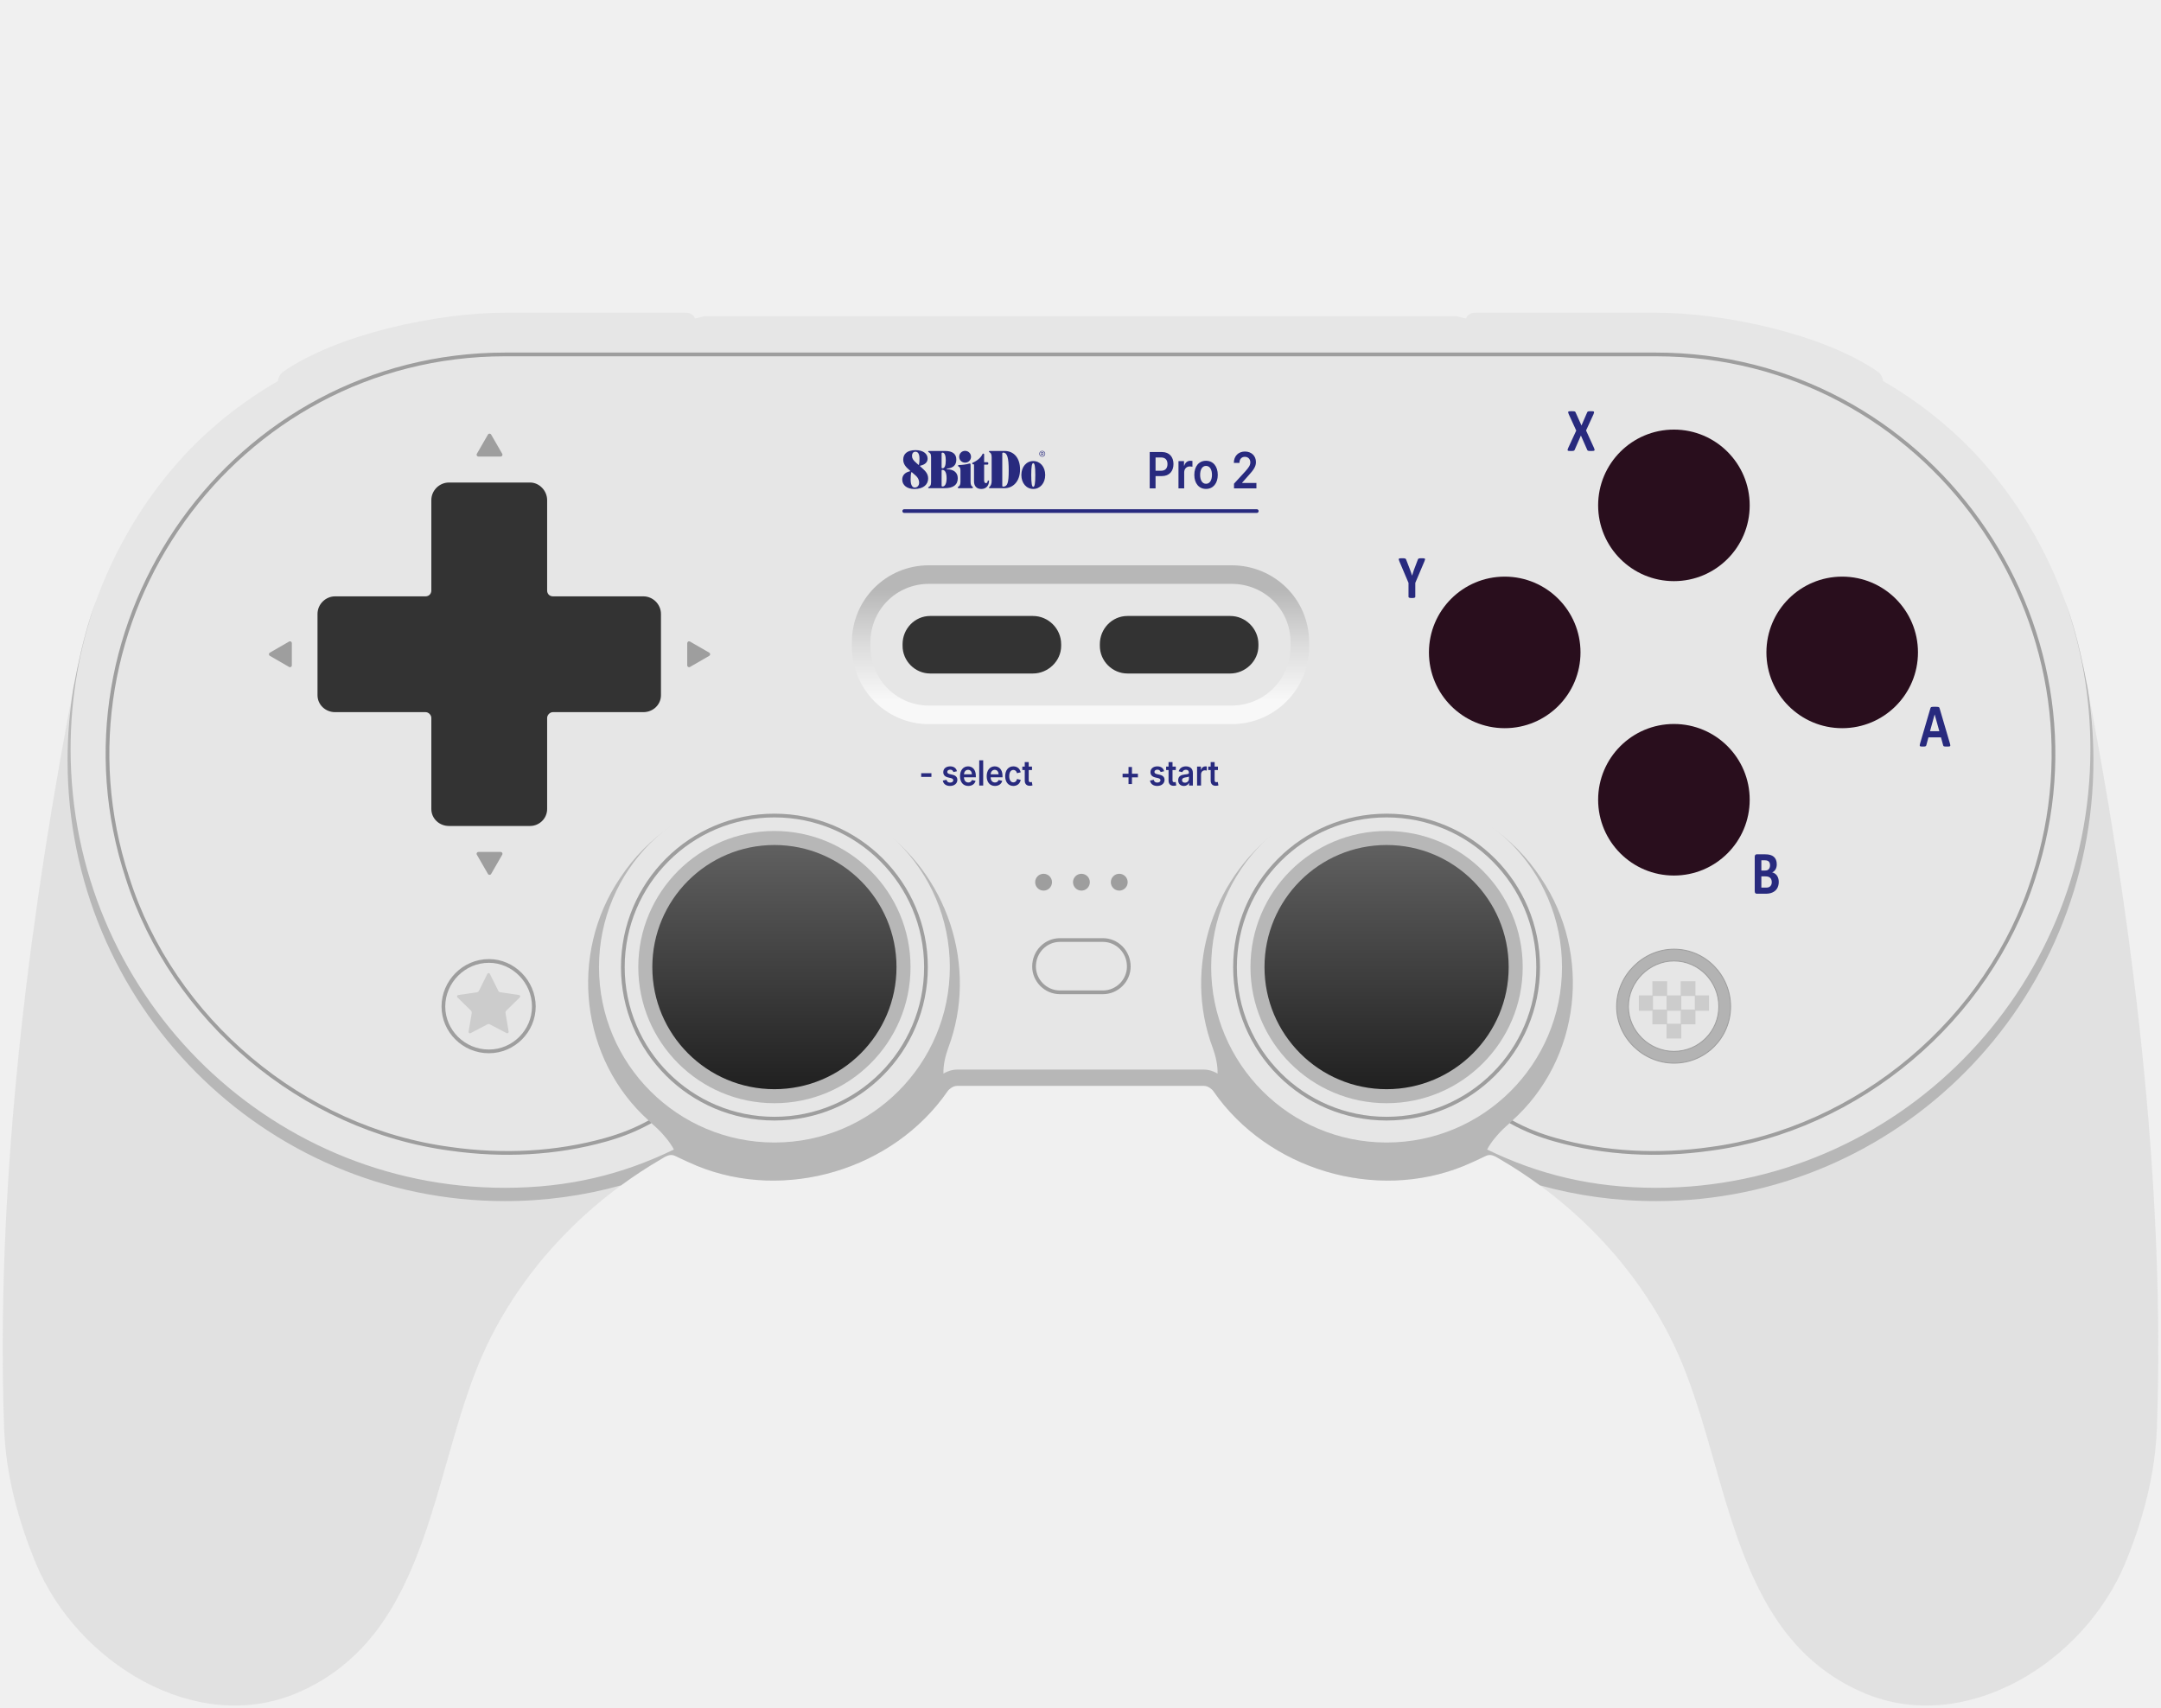
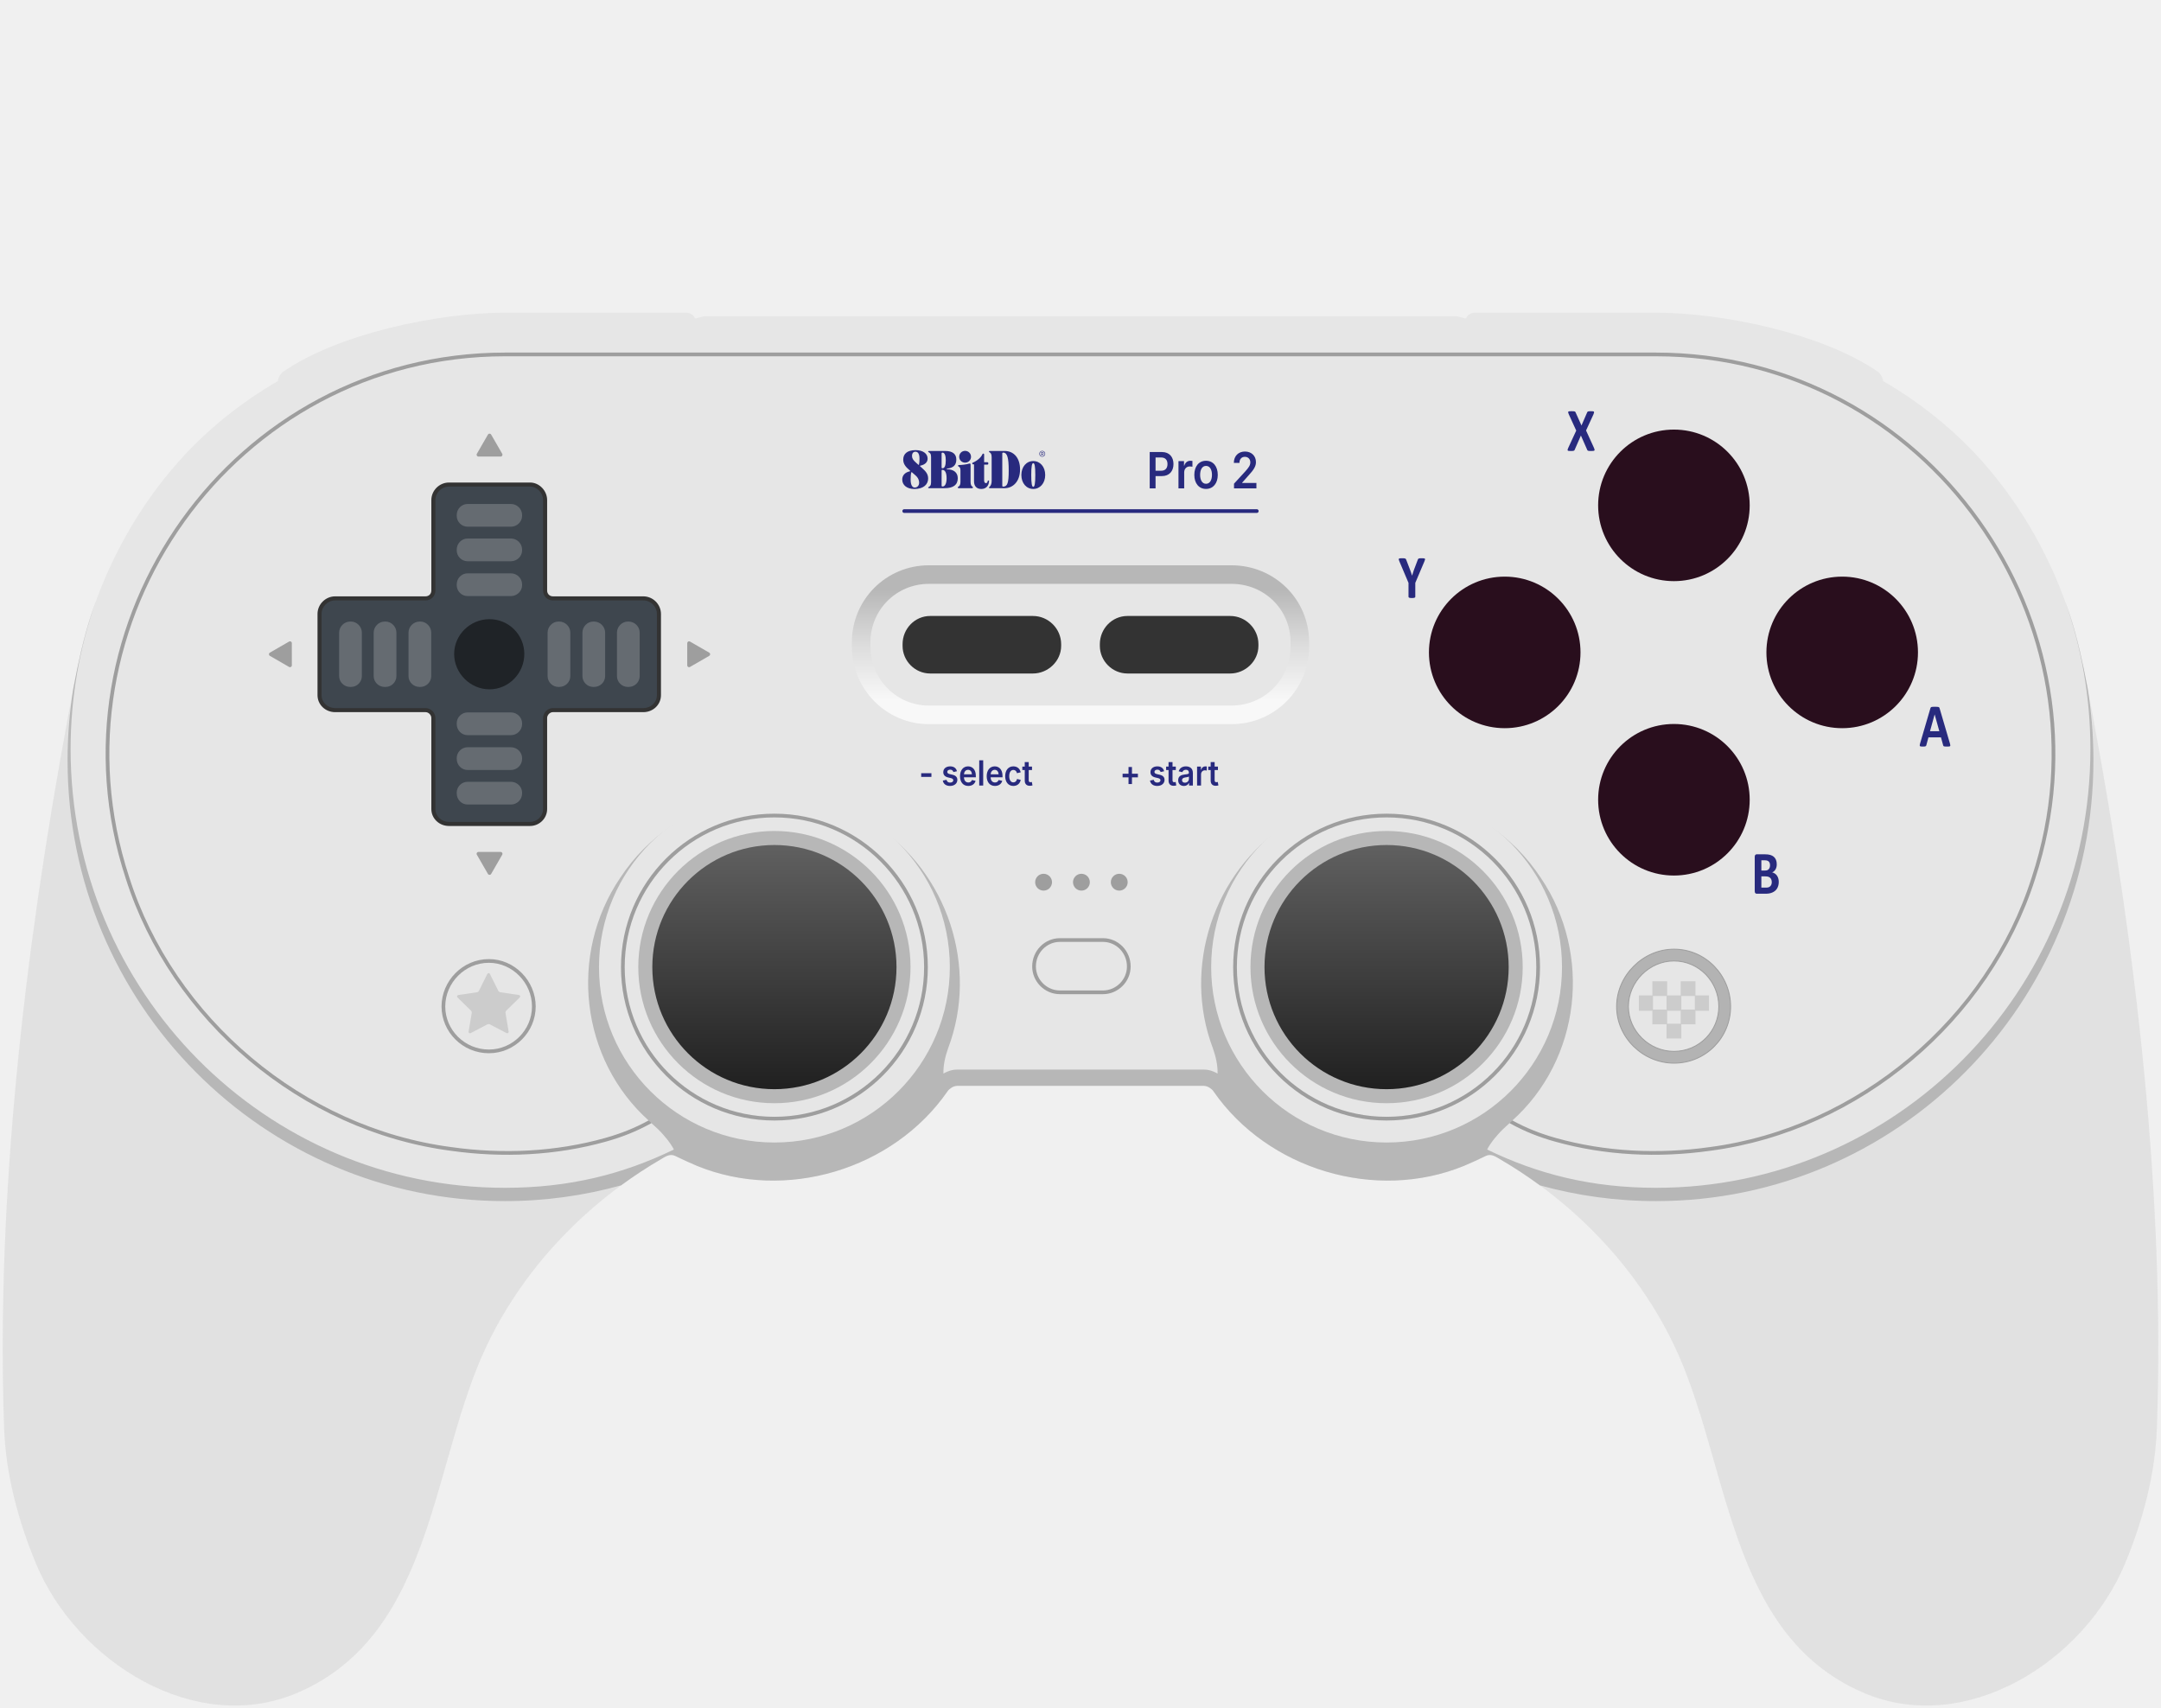
<svg xmlns="http://www.w3.org/2000/svg" xmlns:xlink="http://www.w3.org/1999/xlink" xml:space="preserve" viewBox="0 0 582 460" width="582px" height="460px" version="1.1" style="shape-rendering:geometricPrecision; fill-rule:evenodd; clip-rule:evenodd">
  <defs>
    <style type="text/css">
    .str1 {stroke:#9E9E9E}
    .str2 {stroke:#9E9E9E;stroke-linejoin:round}
    .str3 {stroke:#9E9E9E;stroke-width:0.25;stroke-linejoin:round}
    .str4 {stroke:#282A7E;stroke-linecap:round}
    .str0 {stroke:#9E9E9E;stroke-linecap:round;stroke-linejoin:round}
    .fil2 {fill:none}
    .fil10 {fill:#282A7E}
    .fil6 {fill:#290E1D}
    .fil5 {fill:#333333}
+     .fil13 {fill:#3E464E}
    .fil8 {fill:#9E9E9E}
    .fil9 {fill:#B3B3B3}
    .fil3 {fill:#B7B7B7}
    .fil7 {fill:#CCCCCC}
    .fil0 {fill:#E6E6E6}
    .fil1 {fill:#B7B7B7;fill-opacity:0.1}
+     .fil14 {fill:white;fill-opacity:0.2}
+     .fil15 {fill:black;fill-opacity:0.5}
    .fil12 {fill:url(#id0)}
-     .fil11 {fill:url(#id1)}
-     .fil4 {fill:url(#id2)}
+     .fil4 {fill:url(#id1)}
+     .fil11 {fill:url(#id2)}
  </style>
    <linearGradient id="id0" gradientUnits="userSpaceOnUse" x1="373.436" y1="293.349" x2="373.436" y2="227.586">
      <stop offset="0" style="stop-opacity:1; stop-color:#202020" />
      <stop offset="1" style="stop-opacity:1; stop-color:#606060" />
    </linearGradient>
-     <linearGradient id="id1" gradientUnits="userSpaceOnUse" xlink:href="#id0" x1="208.564" y1="293.349" x2="208.564" y2="227.586">
-   </linearGradient>
-     <linearGradient id="id2" gradientUnits="userSpaceOnUse" x1="291" y1="188.613" x2="291" y2="158.667">
+     <linearGradient id="id1" gradientUnits="userSpaceOnUse" x1="291" y1="188.613" x2="291" y2="158.667">
      <stop offset="0" style="stop-opacity:1; stop-color:#F8F8F8" />
      <stop offset="0.5" style="stop-opacity:1; stop-color:gainsboro" />
      <stop offset="1" style="stop-opacity:1; stop-color:#B7B7B7" />
    </linearGradient>
+     <linearGradient id="id2" gradientUnits="userSpaceOnUse" xlink:href="#id0" x1="208.564" y1="293.349" x2="208.564" y2="227.586">
+   </linearGradient>
  </defs>
  <g>
    <path class="fil0" d="M507.135 102.604c10.038,5.845 19.185,13.151 26.866,21.822 10.667,12.038 18.622,26.382 23.53,41.426 2.877,8.815 4.6,18.866 6.297,28.003 11.392,61.285 19.278,128.272 17.067,190.723 -0.441,12.459 -3.763,24.99 -8.616,36.62 -11.058,26.493 -43.031,46.564 -70.589,34.632 -36.746,-15.911 -35.761,-62.402 -51.037,-93.953 -10.072,-20.809 -26.838,-38.121 -46.727,-49.71 -1.154,-0.672 -2.37,-1.553 -3.811,-0.829 -1.811,0.911 -3.848,1.808 -5.8,2.651 -23.861,9.777 -53.025,0.994 -67.606,-20.216 -0.191,-0.286 -1.293,-1.325 -2.486,-1.325l-66.446 0c-1.192,0 -2.295,1.039 -2.486,1.325 -14.581,21.21 -43.745,29.993 -67.606,20.216 -1.952,-0.843 -3.989,-1.74 -5.8,-2.651 -1.441,-0.724 -2.657,0.157 -3.811,0.829 -19.889,11.589 -36.655,28.901 -46.727,49.71 -15.276,31.551 -14.291,78.042 -51.037,93.953 -27.558,11.932 -59.531,-8.139 -70.589,-34.632 -4.853,-11.63 -8.175,-24.161 -8.616,-36.62 -2.211,-62.451 5.675,-129.438 17.067,-190.723 1.697,-9.137 3.42,-19.188 6.297,-28.003 4.908,-15.044 12.863,-29.388 23.53,-41.426 7.681,-8.671 16.828,-15.977 26.866,-21.822 0.023,-0.845 0.497,-1.657 1.16,-2.319 14.897,-10.428 41.966,-16.073 60.15,-16.073 27.738,0 21.302,0 48.484,0 1.228,0 2.103,0.542 2.529,1.57 0.878,-0.175 1.796,-0.43 2.485,-0.627l202.654 0c0.689,0.197 1.607,0.452 2.485,0.627 0.426,-1.028 1.301,-1.571 2.529,-1.571 27.182,0 20.746,0 48.484,0 18.184,0 45.253,5.646 60.15,16.073 0.663,0.663 1.137,1.475 1.16,2.32z" />
    <path class="fil1" d="M178.074 312.167c-19.889,11.589 -36.655,28.901 -46.727,49.71 -15.276,31.551 -14.291,78.042 -51.037,93.953 -27.558,11.932 -59.531,-8.139 -70.589,-34.632 -4.853,-11.63 -8.175,-24.161 -8.616,-36.62 -2.211,-62.451 5.675,-129.438 17.067,-190.723l0.718 -3.884c-0.461,4.262 -0.696,8.592 -0.696,12.978 0,65.585 52.739,118.754 117.792,118.754 10.835,0 21.326,-1.482 31.291,-4.246 3.475,-2.55 7.081,-3.125 10.797,-5.29zm225.852 0c3.716,2.165 7.322,2.74 10.797,5.29 9.965,2.764 20.456,4.246 31.291,4.246 65.053,0 117.792,-53.169 117.792,-118.754 0,-4.386 -0.235,-8.716 -0.696,-12.978l0.718 3.884c11.392,61.285 19.278,128.272 17.067,190.723 -0.441,12.459 -3.763,24.99 -8.616,36.62 -11.058,26.493 -43.031,46.564 -70.589,34.632 -36.746,-15.911 -35.761,-62.402 -51.037,-93.953 -10.072,-20.809 -26.838,-38.121 -46.727,-49.71z" />
    <path class="fil2 str0" d="M175.058 302.133c-3.893,2.159 -7.798,3.677 -11.98,4.847 -13.38,3.748 -27.672,4.431 -41.591,2.461 -40.1,-5.251 -75.063,-34.953 -87.159,-73.023 -22.535,-68.594 28.501,-140.961 101.741,-140.961l309.862 0c73.24,0 124.276,72.367 101.741,140.961 -12.096,38.07 -47.059,67.772 -87.159,73.023 -13.919,1.97 -28.211,1.287 -41.591,-2.461 -4.182,-1.17 -8.087,-2.688 -11.98,-4.847" />
    <path class="fil3" d="M182.159 311.475l-0.274 -0.137c-1.441,-0.724 -2.657,0.157 -3.811,0.829 -3.716,2.165 -7.322,4.53 -10.797,7.08 -9.965,2.764 -20.456,4.245 -31.291,4.245 -65.053,0 -117.792,-53.169 -117.792,-118.753 0,-6.618 0.537,-13.107 1.569,-19.431 1.264,-6.601 2.706,-13.327 4.706,-19.456 0.442,-1.354 0.908,-2.701 1.398,-4.043 -4.437,12.477 -6.853,25.922 -6.853,39.942 0,65.258 52.378,118.16 116.972,118.16 17.238,0 31.704,-3.619 45.5,-10.308 -1.059,-2.096 -2.933,-4.08 -3.526,-4.728 -0.949,-1.033 -2.154,-1.988 -3.148,-2.982 -18.559,-16.57 -21.707,-44.905 -7.789,-65.452 15.08,-22.867 45.734,-29.495 68.601,-14.251 19.553,12.76 28.004,38.277 19.719,60.15 -0.759,2.151 -1.324,4.494 -1.255,6.81l0.345 -0.197c0.954,-0.507 2.094,-0.89 3.344,-0.89l66.446 0c1.25,0 2.39,0.383 3.344,0.89l0.345 0.197c0.069,-2.316 -0.496,-4.659 -1.255,-6.81 -8.285,-21.873 0.166,-47.39 19.719,-60.15 22.867,-15.244 53.521,-8.616 68.601,14.251 13.918,20.547 10.77,48.882 -7.789,65.452 -0.994,0.994 -2.199,1.949 -3.148,2.982 -0.593,0.648 -2.467,2.632 -3.526,4.728 13.796,6.689 28.262,10.308 45.5,10.308 64.594,0 116.972,-52.902 116.972,-118.16 0,-14.02 -2.416,-27.465 -6.853,-39.942 0.49,1.342 0.956,2.689 1.398,4.043 2,6.129 3.442,12.855 4.706,19.456 1.032,6.324 1.569,12.813 1.569,19.431 0,65.584 -52.739,118.753 -117.792,118.753 -10.835,0 -21.326,-1.481 -31.291,-4.245 -3.475,-2.55 -7.081,-4.915 -10.797,-7.08 -1.154,-0.672 -2.37,-1.553 -3.811,-0.829l-0.274 0.137c-1.74,0.865 -3.673,1.714 -5.526,2.514 -23.8,9.752 -52.872,1.037 -67.492,-20.053l-0.002 0 -0.112 -0.163c-0.191,-0.286 -1.294,-1.325 -2.486,-1.325l-66.446 0c-1.192,0 -2.295,1.039 -2.486,1.325l-0.112 0.163 -0.002 0c-14.62,21.09 -43.692,29.805 -67.492,20.053 -1.853,-0.8 -3.786,-1.649 -5.526,-2.514z" />
    <circle class="fil0" cx="208.564" cy="260.467" r="47.244" />
    <circle class="fil0" cx="373.436" cy="260.467" r="47.244" />
    <circle class="fil2 str1" cx="208.563" cy="260.467" r="40.819" />
    <circle class="fil2 str1" cx="373.436" cy="260.467" r="40.819" />
    <circle class="fil3" cx="208.564" cy="260.467" r="36.66" />
    <circle class="fil3" cx="373.436" cy="260.467" r="36.66" />
    <path class="fil4" d="M331.68 195.03l-81.525 0c-11.5,0 -20.728,-9.441 -20.728,-20.893l0 -1.16c0,-11.489 9.239,-20.727 20.728,-20.727l81.525 0c11.535,0 20.893,9.146 20.893,20.727l0 1.16c0,11.57 -9.321,20.893 -20.893,20.893zm-81.525 -5.001l81.525 0c8.81,0 15.892,-7.082 15.892,-15.892l0 -1.16c0,-8.846 -7.095,-15.727 -15.892,-15.727l-81.525 0c-8.728,0 -15.727,6.999 -15.727,15.727l0 1.16c0,8.716 6.963,15.892 15.727,15.892z" />
    <path class="fil5" d="M148.911 160.614l24.358 0c1.294,0 2.482,0.538 3.342,1.399 0.86,0.859 1.399,2.048 1.399,3.342l0 21.872c0,1.294 -0.537,2.436 -1.397,3.256 -0.862,0.824 -2.053,1.319 -3.344,1.319l-24.358 0c-0.414,0 -0.79,0.186 -1.069,0.464 -0.302,0.302 -0.487,0.703 -0.487,1.092l0 24.524c0,1.279 -0.524,2.406 -1.336,3.218 -0.845,0.845 -2.015,1.357 -3.239,1.357l-21.873 0c-1.291,0 -2.482,-0.495 -3.344,-1.319 -0.86,-0.82 -1.396,-1.962 -1.396,-3.256l0 -24.524c0,-0.389 -0.186,-0.79 -0.488,-1.092 -0.278,-0.278 -0.654,-0.464 -1.069,-0.464l-24.357 0c-1.292,0 -2.483,-0.495 -3.345,-1.319 -0.859,-0.82 -1.396,-1.962 -1.396,-3.256l0 -21.872c0,-1.294 0.538,-2.483 1.398,-3.342 0.86,-0.861 2.048,-1.399 3.343,-1.399l24.357 0c0.445,0 0.837,-0.169 1.111,-0.442 0.277,-0.277 0.446,-0.67 0.446,-1.114l0 -24.358c0,-1.294 0.538,-2.482 1.398,-3.342 0.86,-0.86 2.048,-1.399 3.342,-1.399l21.873 0c1.228,0 2.391,0.555 3.234,1.44 0.815,0.854 1.341,2.025 1.341,3.301l0 24.358c0,0.444 0.169,0.835 0.444,1.11 0.275,0.275 0.668,0.446 1.112,0.446z" />
    <path class="fil5" d="M250.52 181.392c-4.073,0.004 -7.439,-3.366 -7.439,-7.438l0 -0.463c0,-4.128 3.269,-7.593 7.439,-7.593l27.676 0.003c4.155,-0.008 7.594,3.435 7.594,7.589l0 0.464c0,4.094 -3.543,7.439 -7.594,7.439l-27.676 -0.001z" />
    <path class="fil5" d="M303.649 181.392c-4.073,0.004 -7.439,-3.366 -7.439,-7.437l0 -0.464c0,-4.128 3.269,-7.593 7.439,-7.593l27.676 0.003c4.155,-0.008 7.594,3.435 7.594,7.59l0 0.463c0,4.094 -3.544,7.439 -7.594,7.439l-27.676 -0.001z" />
    <circle class="fil6" cx="405.251" cy="175.711" r="20.409" />
    <circle class="fil6" cx="450.819" cy="136.108" r="20.409" />
    <circle class="fil6" cx="450.819" cy="215.397" r="20.409" />
    <circle class="fil6" cx="496.139" cy="175.711" r="20.409" />
    <path class="fil2 str2" d="M143.774 271.072c0,-6.628 -5.468,-12.262 -12.096,-12.262 -6.794,0 -12.262,5.634 -12.262,12.262 0,6.629 5.468,12.096 12.262,12.096 6.628,0 12.096,-5.467 12.096,-12.096z" />
    <path class="fil7" d="M131.935 262.293l2.254 4.539c0.114,0.23 0.317,0.377 0.571,0.414l5.013 0.741c0.146,0.021 0.26,0.118 0.306,0.258 0.046,0.141 0.01,0.286 -0.095,0.389l-3.621 3.547c-0.184,0.18 -0.261,0.417 -0.218,0.67l0.845 4.997c0.025,0.147 -0.032,0.285 -0.151,0.372 -0.12,0.087 -0.269,0.097 -0.4,0.029l-4.491 -2.348c-0.228,-0.119 -0.478,-0.119 -0.706,0l-4.491 2.348c-0.131,0.068 -0.28,0.058 -0.4,-0.029 -0.12,-0.087 -0.176,-0.225 -0.151,-0.372l0.845 -4.997c0.043,-0.253 -0.034,-0.49 -0.218,-0.67l-3.621 -3.547c-0.106,-0.103 -0.141,-0.248 -0.095,-0.389 0.045,-0.14 0.16,-0.237 0.306,-0.258l5.013 -0.741c0.254,-0.037 0.457,-0.184 0.571,-0.414l2.253 -4.539c0.066,-0.133 0.193,-0.212 0.341,-0.212 0.148,0 0.275,0.079 0.34,0.212z" />
    <path class="fil8" d="M281.058 235.333c1.252,0 2.268,1.015 2.268,2.268 0,1.252 -1.016,2.267 -2.268,2.267 -1.253,0 -2.268,-1.015 -2.268,-2.267 0,-1.253 1.015,-2.268 2.268,-2.268zm10.19 0c1.253,0 2.268,1.015 2.268,2.268 0,1.252 -1.015,2.267 -2.268,2.267 -1.252,0 -2.267,-1.015 -2.267,-2.267 0,-1.253 1.015,-2.268 2.267,-2.268zm10.191 0c1.252,0 2.267,1.015 2.267,2.268 0,1.252 -1.015,2.267 -2.267,2.267 -1.253,0 -2.268,-1.015 -2.268,-2.267 0,-1.253 1.015,-2.268 2.268,-2.268z" />
    <path class="fil2 str2" d="M285.449 253.177l11.599 0c3.811,0 6.96,3.148 6.96,7.125 0,3.811 -3.149,6.959 -6.96,6.959l-11.599 0c-3.811,0 -6.96,-3.148 -6.96,-6.959 0,-3.977 3.149,-7.125 6.96,-7.125z" />
    <path class="fil9 str3" d="M466.082 271.094c0,-8.351 -6.681,-15.45 -15.241,-15.45 -8.351,0 -15.449,7.099 -15.449,15.45 0,8.351 7.098,15.239 15.449,15.239 8.56,0 15.241,-6.888 15.241,-15.239zm-3.167 -0.022c0,-6.628 -5.302,-12.262 -12.096,-12.262 -6.628,0 -12.262,5.634 -12.262,12.262 0,6.629 5.634,12.096 12.262,12.096 6.794,0 12.096,-5.467 12.096,-12.096z" />
    <path class="fil7" d="M448.996 268.09l3.646 0 0 -3.811 3.977 0 0 3.811 3.645 0 0 4.142 -3.645 0 0 3.646 -3.811 0 0 3.811 -3.977 0 0 -3.811 -3.811 0 0 -3.646 -3.646 0 0 -4.142 3.646 0 0 -3.811 3.976 0 0 3.811zm3.812 0.166l0 3.645 3.645 0 0 -3.645 -3.645 0zm-7.622 0l0 3.645 3.645 0 0 -3.645 -3.645 0zm7.456 3.976l-3.646 0 0 3.48 3.646 0 0 -3.48z" />
    <g>
      <path class="fil10" d="M249.967 128.882c0,1.517 -1.16,2.819 -3.722,2.819 -1.948,0 -3.254,-1.013 -3.254,-2.546 0,-1.055 0.65,-1.916 2.062,-2.221 0.084,-0.026 0.105,-0.121 0.043,-0.173l-0.247 -0.215c-0.798,-0.698 -1.591,-1.496 -1.591,-2.756 0,-1.57 1.092,-2.557 3.339,-2.557 1.947,0 3.228,0.903 3.228,2.294 0,0.961 -0.719,1.643 -1.979,1.89 -0.084,0.026 -0.1,0.11 -0.042,0.168l0.519 0.462c0.987,0.887 1.643,1.601 1.643,2.835l0.001 0zm-2.42 1.134c0,-0.615 -0.226,-1.318 -1.003,-1.995l-0.96 -0.84c-0.042,-0.047 -0.121,-0.036 -0.147,0.042 -0.142,0.509 -0.184,1.129 -0.184,1.948 0,1.328 0.383,2.136 1.097,2.136 0.693,0 1.191,-0.519 1.191,-1.286l0.006 -0.005zm-1.921 -7.218c0,0.666 0.288,1.118 1.133,1.863l0.588 0.52c0.058,0.058 0.111,0.026 0.142,-0.042 0.121,-0.457 0.147,-0.929 0.147,-1.591 0,-1.202 -0.341,-1.89 -1.092,-1.89 -0.562,0 -0.918,0.415 -0.918,1.139l0 0.001zm12.319 6.005c0,1.779 -1.191,2.682 -3.569,2.682l-4.194 0c-0.121,0 -0.215,-0.063 -0.215,-0.131 0,-0.068 0.042,-0.141 0.121,-0.184 0.341,-0.173 0.671,-0.377 0.671,-1.306l0 -6.788c0,-0.929 -0.33,-1.129 -0.672,-1.302 -0.072,-0.025 -0.12,-0.092 -0.121,-0.168 0,-0.079 0.1,-0.147 0.216,-0.147l4.367 0c1.99,0 3.008,0.793 3.008,2.336 0,1.486 -0.877,2.263 -2.504,2.415 -0.063,0 -0.089,0.047 -0.089,0.089 0,0.042 0.026,0.084 0.089,0.084 1.727,0.016 2.892,0.835 2.892,2.42l0 0zm-4.351 -6.677l0 3.8c0,0.126 0.058,0.195 0.205,0.195 0.63,0 0.918,-0.741 0.918,-2.137 0,-1.218 -0.273,-2.079 -0.877,-2.079 -0.162,0 -0.246,0.09 -0.246,0.215l0 0.006zm1.344 6.688c0,-1.518 -0.426,-2.268 -1.16,-2.268 -0.126,0 -0.184,0.063 -0.184,0.189l0 4.068c0,0.131 0.068,0.231 0.247,0.231 0.756,0 1.097,-0.987 1.097,-2.22l0 0zm7.102 2.462c0,0.11 -0.1,0.204 -0.21,0.204l-3.669 0c-0.111,0 -0.216,-0.079 -0.216,-0.162l0 -0.027c0,-0.068 0.043,-0.141 0.111,-0.173 0.404,-0.194 0.614,-0.582 0.614,-1.317l0 -3.092c0,-0.614 -0.184,-0.945 -0.509,-1.071 -0.084,-0.037 -0.147,-0.105 -0.147,-0.189l0 -0.026c0,-0.106 0.089,-0.174 0.215,-0.174 0.877,-0.015 1.932,-0.141 2.851,-0.399 0.173,-0.057 0.315,0.058 0.315,0.231l0 4.725c0,0.792 0.23,1.134 0.546,1.302 0.057,0.047 0.099,0.105 0.099,0.173l0 -0.005zm-3.711 -8.247c0,-0.887 0.687,-1.601 1.59,-1.601 0.903,0 1.596,0.714 1.596,1.601 0,0.876 -0.693,1.575 -1.596,1.575 -0.903,0 -1.59,-0.699 -1.59,-1.575l0 0zm8.036 6.588c-0.068,1.281 -0.866,2.078 -2.073,2.078 -1.365,0 -1.969,-0.876 -1.969,-2.057l0 -4.583 -0.273 0c-0.11,0 -0.209,-0.105 -0.209,-0.205l0 -0.057c0,-0.069 0.042,-0.148 0.125,-0.174 1.118,-0.467 2.221,-1.344 2.641,-2.315 0.026,-0.089 0.1,-0.131 0.168,-0.131l0.068 0c0.121,0 0.204,0.105 0.204,0.215l0 2.105 0.903 0c0.121,0 0.216,0.1 0.216,0.215l0 0.21c0,0.121 -0.1,0.215 -0.216,0.215l-0.903 0 0 4.258c0,0.441 0.174,0.73 0.478,0.73 0.273,0 0.415,-0.184 0.468,-0.525 0.015,-0.121 0.104,-0.205 0.204,-0.205 0.1,0 0.19,0.1 0.168,0.226l0 0zm8.357 -3.192c0,3.407 -2.063,5.06 -4.142,5.06l-4.026 0c-0.11,0 -0.215,-0.078 -0.215,-0.147l0 -0.015c0,-0.069 0.047,-0.126 0.105,-0.168 0.383,-0.247 0.63,-0.861 0.63,-1.58l0 -6.42c0,-0.898 -0.247,-1.181 -0.63,-1.386 -0.058,-0.042 -0.105,-0.1 -0.105,-0.168 0,-0.079 0.105,-0.147 0.215,-0.147l3.984 0c2.562,0 4.184,1.947 4.184,4.971l0 0zm-4.556 -4.53c-0.131,0 -0.231,0.089 -0.231,0.215l0 8.709c0,0.131 0.042,0.247 0.215,0.247 1.176,0 1.517,-0.972 1.517,-4.368 0,-3.407 -0.383,-4.803 -1.507,-4.803l0.006 0zm4.907 6.031c0,-2.231 1.386,-3.753 3.208,-3.753 1.821,0 3.212,1.517 3.212,3.753 0,2.231 -1.391,3.764 -3.212,3.764 -1.822,0 -3.208,-1.533 -3.208,-3.764l0 0zm3.754 0c0,-2.378 -0.189,-3.191 -0.546,-3.191 -0.357,0 -0.546,0.813 -0.546,3.191 0,2.378 0.189,3.192 0.546,3.192 0.357,0 0.546,-0.814 0.546,-3.192l0 0zm1.868 -6.504c0.442,0 0.798,0.357 0.798,0.793 0,0.441 -0.356,0.798 -0.798,0.798 -0.439,0 -0.795,-0.357 -0.795,-0.795 0,-0.44 0.356,-0.796 0.795,-0.796l0 0zm-0.666 0.793c0,0.373 0.299,0.677 0.666,0.677 0.363,0 0.667,-0.309 0.667,-0.677 0,-0.362 -0.299,-0.672 -0.667,-0.672 -0.362,0 -0.666,0.31 -0.666,0.672l0 0zm0.84 0.131c0,0.005 0.005,0.016 0.015,0.037l0.142 0.247c0.016,0.026 0,0.057 -0.037,0.057l-0.047 0c-0.021,0 -0.036,-0.005 -0.047,-0.042l-0.152 -0.267c-0.006,-0.016 -0.021,-0.021 -0.037,-0.021l-0.147 0c-0.005,0 -0.021,0.005 -0.021,0.021l0 0.267c0,0.022 -0.016,0.042 -0.037,0.042l-0.047 0c-0.021,0 -0.037,-0.02 -0.037,-0.042l0 -0.855c0,-0.021 0.016,-0.037 0.037,-0.037l0.299 0c0.168,0 0.299,0.131 0.299,0.299 0,0.105 -0.058,0.194 -0.147,0.252 -0.021,0.021 -0.036,0.026 -0.036,0.042l0 0zm0.063 -0.294c0,-0.105 -0.079,-0.173 -0.184,-0.173l-0.194 0c-0.006,0 -0.021,0.005 -0.021,0.016l0 0.32c0,0.005 0.015,0.015 0.021,0.015l0.194 0.001c0.105,0 0.184,-0.069 0.184,-0.173l0 -0.006zm0 0l0 0 0 0z" />
    </g>
    <path class="fil10" d="M309.64 131.532l1.575 0 0 -3.308 1.696 0c2.036,0 3.13,-1.353 3.13,-3.24 0,-1.873 -1.075,-3.24 -3.106,-3.24l-3.295 0 0 9.788zm1.575 -4.746l0 -3.577 1.475 0c1.211,0 1.738,0.726 1.738,1.775 0,1.051 -0.527,1.802 -1.725,1.802l-1.488 0zm6.171 4.746l1.54 0 0 -4.321c0,-0.927 0.633,-1.584 1.492,-1.584 0.272,0 0.598,0.047 0.727,0.085l0 -1.575c-0.15,-0.02 -0.392,-0.038 -0.564,-0.038 -0.758,0 -1.396,0.48 -1.633,1.324l-0.07 0 0 -1.232 -1.492 0 0 7.341zm7.42 0.148c1.926,0 3.165,-1.522 3.165,-3.783 0,-2.285 -1.239,-3.8 -3.165,-3.8 -1.926,0 -3.152,1.515 -3.152,3.8 0,2.261 1.226,3.783 3.152,3.783zm0 -1.385c-1.069,0 -1.588,-1.065 -1.588,-2.404 0,-1.352 0.519,-2.409 1.588,-2.409 1.075,0 1.601,1.057 1.601,2.409 0,1.339 -0.526,2.404 -1.601,2.404zm7.539 1.237l6.033 0 0 -1.466 -3.839 0 0 -0.071 1.538 -1.737c1.717,-1.849 2.172,-2.731 2.172,-3.816 0,-1.636 -1.19,-2.833 -2.962,-2.833 -1.75,0 -2.988,1.204 -2.988,3.057l1.511 0c0,-1.006 0.57,-1.631 1.459,-1.631 0.836,0 1.465,0.571 1.465,1.492 0,0.829 -0.463,1.421 -1.322,2.395l-3.067 3.348 0 1.262z" />
    <line class="fil2 str4" x1="243.526" y1="137.646" x2="338.474" y2="137.646" />
    <path class="fil10" d="M250.85 208.254l-2.754 0 0 0.982 2.754 0 0 -0.982zm5.01 3.423c1.159,0 1.973,-0.666 1.973,-1.634 0,-0.717 -0.415,-1.173 -1.286,-1.379l-0.781 -0.182c-0.469,-0.114 -0.652,-0.301 -0.652,-0.599 0,-0.347 0.343,-0.594 0.795,-0.594 0.493,0 0.757,0.284 0.864,0.639l0.952 -0.209c-0.183,-0.79 -0.788,-1.315 -1.827,-1.315 -1.102,0 -1.854,0.606 -1.854,1.552 0,0.75 0.424,1.221 1.291,1.43l0.785 0.188c0.418,0.1 0.619,0.287 0.619,0.584 0,0.347 -0.333,0.612 -0.858,0.612 -0.522,0 -0.842,-0.242 -0.965,-0.749l-0.998 0.211c0.159,0.926 0.887,1.445 1.942,1.445zm4.92 -0.002c1.023,0 1.74,-0.544 1.962,-1.371l-0.984 -0.225c-0.143,0.435 -0.497,0.664 -0.966,0.664 -0.686,0 -1.15,-0.485 -1.179,-1.395l3.199 0 0 -0.372c0,-1.787 -0.979,-2.572 -2.102,-2.572 -1.314,0 -2.158,1.078 -2.158,2.643 0,1.599 0.844,2.628 2.228,2.628zm-1.167 -3.131c0.05,-0.68 0.444,-1.208 1.1,-1.208 0.638,0 0.996,0.478 1.058,1.208l-2.158 0zm5.182 -3.779l-1.069 0 0 6.809 1.069 0 0 -6.809zm3.169 6.91c1.023,0 1.74,-0.544 1.962,-1.371l-0.984 -0.225c-0.143,0.435 -0.497,0.664 -0.966,0.664 -0.686,0 -1.151,-0.485 -1.179,-1.395l3.199 0 0 -0.372c0,-1.787 -0.98,-2.572 -2.103,-2.572 -1.313,0 -2.157,1.078 -2.157,2.643 0,1.599 0.844,2.628 2.228,2.628zm-1.167 -3.131c0.05,-0.68 0.444,-1.208 1.099,-1.208 0.639,0 0.997,0.478 1.058,1.208l-2.157 0zm6.112 3.133c1.031,0 1.796,-0.62 1.994,-1.638l-0.999 -0.234c-0.111,0.553 -0.461,0.909 -0.987,0.909 -0.745,0 -1.114,-0.727 -1.114,-1.673 0,-0.954 0.369,-1.676 1.114,-1.676 0.518,0 0.859,0.342 0.974,0.873l1 -0.233c-0.199,-0.996 -0.959,-1.603 -1.982,-1.603 -1.341,0 -2.193,1.054 -2.193,2.644 0,1.572 0.852,2.631 2.193,2.631zm5.032 -5.208l-0.888 0 0 -1.214 -1.069 0 0 1.214 -0.653 0 0 0.932 0.653 0 0 2.829c0,0.904 0.489,1.408 1.368,1.408 0.228,0 0.482,-0.031 0.716,-0.109l-0.168 -0.92c-0.103,0.026 -0.292,0.059 -0.39,0.059 -0.326,0 -0.457,-0.168 -0.457,-0.537l0 -2.73 0.888 0 0 -0.932zm25.992 4.701l0.927 0 0 -1.812 1.603 0 0 -0.973 -1.603 0 0 -1.808 -0.927 0 0 1.808 -1.598 0 0 0.973 1.598 0 0 1.812zm7.727 0.507c1.16,0 1.974,-0.666 1.974,-1.634 0,-0.717 -0.416,-1.173 -1.288,-1.379l-0.78 -0.182c-0.469,-0.114 -0.652,-0.301 -0.652,-0.599 0,-0.347 0.343,-0.594 0.795,-0.594 0.493,0 0.757,0.284 0.863,0.639l0.953 -0.209c-0.183,-0.79 -0.788,-1.315 -1.827,-1.315 -1.102,0 -1.854,0.606 -1.854,1.552 0,0.75 0.424,1.221 1.291,1.43l0.785 0.188c0.418,0.1 0.619,0.287 0.619,0.584 0,0.347 -0.333,0.612 -0.858,0.612 -0.522,0 -0.842,-0.242 -0.965,-0.749l-0.999 0.211c0.161,0.926 0.887,1.445 1.943,1.445zm5.011 -5.208l-0.887 0 0 -1.214 -1.069 0 0 1.214 -0.653 0 0 0.932 0.653 0 0 2.829c0,0.904 0.489,1.408 1.368,1.408 0.227,0 0.481,-0.031 0.716,-0.109l-0.168 -0.92c-0.103,0.026 -0.293,0.059 -0.391,0.059 -0.325,0 -0.456,-0.168 -0.456,-0.537l0 -2.73 0.887 0 0 -0.932zm2.174 5.208c0.715,0 1.151,-0.37 1.353,-0.806l0.041 0 0 0.703 1.026 0 0 -3.412c0,-1.361 -1.011,-1.758 -1.877,-1.758 -0.922,0 -1.678,0.433 -1.949,1.334l0.989 0.223c0.113,-0.338 0.43,-0.644 0.965,-0.644 0.523,0 0.802,0.293 0.802,0.79l0 0.024c0,0.351 -0.336,0.365 -1.137,0.461 -0.888,0.105 -1.751,0.397 -1.751,1.548 0,1.004 0.661,1.537 1.538,1.537zm0.275 -0.879c-0.452,0 -0.777,-0.228 -0.777,-0.67 0,-0.467 0.362,-0.663 0.843,-0.736 0.277,-0.042 0.875,-0.123 1.018,-0.253l0 0.603c0,0.568 -0.424,1.056 -1.084,1.056zm3.275 0.776l1.069 0 0 -3.005c0,-0.645 0.439,-1.102 1.036,-1.102 0.19,0 0.416,0.033 0.505,0.059l0 -1.096c-0.103,-0.014 -0.272,-0.026 -0.391,-0.026 -0.526,0 -0.97,0.333 -1.134,0.921l-0.049 0 0 -0.857 -1.036 0 0 5.106zm5.62 -5.105l-0.887 0 0 -1.214 -1.07 0 0 1.214 -0.653 0 0 0.932 0.653 0 0 2.829c0,0.904 0.49,1.408 1.369,1.408 0.227,0 0.481,-0.031 0.716,-0.109l-0.169 -0.92c-0.102,0.026 -0.292,0.059 -0.39,0.059 -0.325,0 -0.456,-0.168 -0.456,-0.537l0 -2.73 0.887 0 0 -0.932z" />
    <circle class="fil11" cx="208.564" cy="260.467" r="32.882" />
    <circle class="fil12" cx="373.436" cy="260.467" r="32.882" />
    <path class="fil8" d="M135.261 230.198l-2.986 5.173c-0.042,0.074 -0.104,0.139 -0.183,0.184 -0.239,0.137 -0.543,0.054 -0.68,-0.184l-2.962 -5.132c-0.058,-0.081 -0.092,-0.181 -0.092,-0.289 0,-0.276 0.224,-0.5 0.5,-0.5l5.971 0c0.085,0.002 0.17,0.023 0.248,0.068 0.238,0.137 0.321,0.442 0.184,0.68zm-62.581 -54.422l5.173 -2.985c0.239,-0.137 0.543,-0.055 0.68,0.183 0.045,0.079 0.066,0.164 0.066,0.248l0.002 5.972c0,0.276 -0.224,0.5 -0.5,0.5 -0.107,0 -0.207,-0.034 -0.289,-0.092l-5.132 -2.962c-0.238,-0.137 -0.32,-0.442 -0.183,-0.68 0.045,-0.079 0.109,-0.141 0.183,-0.184zm59.595 -58.731l2.986 5.173c0.137,0.238 0.054,0.543 -0.184,0.68 -0.078,0.045 -0.163,0.066 -0.248,0.066l-5.971 0.002c-0.276,0 -0.5,-0.224 -0.5,-0.5 0,-0.107 0.034,-0.207 0.092,-0.289l2.962 -5.132c0.137,-0.238 0.441,-0.321 0.68,-0.184 0.079,0.046 0.141,0.11 0.183,0.184zm53.558 55.746l5.174 2.985c0.074,0.043 0.138,0.105 0.184,0.184 0.136,0.238 0.054,0.543 -0.184,0.68l-5.132 2.962c-0.082,0.058 -0.182,0.092 -0.289,0.092 -0.276,0 -0.501,-0.224 -0.501,-0.5l0 -5.972c0.003,-0.084 0.024,-0.169 0.069,-0.248 0.137,-0.238 0.441,-0.32 0.679,-0.183z" />
    <path class="fil10" d="M381.166 156.99l0 3.736c0,0.053 -0.014,0.103 -0.045,0.148 -0.031,0.042 -0.08,0.078 -0.149,0.106 -0.068,0.025 -0.162,0.048 -0.281,0.065 -0.118,0.016 -0.264,0.025 -0.439,0.025 -0.179,0 -0.328,-0.009 -0.444,-0.025 -0.113,-0.017 -0.207,-0.04 -0.278,-0.065 -0.073,-0.028 -0.123,-0.064 -0.149,-0.106 -0.028,-0.045 -0.042,-0.095 -0.042,-0.148l0 -3.736 -2.45 -5.785c-0.088,-0.201 -0.145,-0.361 -0.17,-0.473 -0.027,-0.112 -0.012,-0.196 0.042,-0.255 0.052,-0.055 0.151,-0.092 0.292,-0.106 0.142,-0.014 0.34,-0.019 0.593,-0.019 0.213,0 0.38,0.005 0.508,0.016 0.127,0.011 0.226,0.031 0.299,0.062 0.074,0.03 0.128,0.07 0.163,0.117 0.033,0.051 0.066,0.112 0.099,0.191l1.002 2.61c0.096,0.252 0.193,0.517 0.288,0.794 0.096,0.281 0.19,0.572 0.29,0.88l0.014 0c0.087,-0.297 0.177,-0.582 0.269,-0.863 0.092,-0.28 0.182,-0.543 0.269,-0.795l0.984 -2.593c0.024,-0.089 0.052,-0.159 0.088,-0.21 0.033,-0.053 0.085,-0.095 0.156,-0.128 0.068,-0.031 0.162,-0.054 0.283,-0.065 0.118,-0.011 0.279,-0.016 0.477,-0.016 0.262,0 0.468,0.005 0.611,0.019 0.146,0.014 0.246,0.051 0.298,0.106 0.054,0.059 0.066,0.146 0.038,0.261 -0.026,0.114 -0.083,0.269 -0.166,0.467l-2.45 5.785z" />
    <path class="fil10" d="M429.282 120.605c0.082,0.193 0.136,0.344 0.163,0.459 0.025,0.115 0.009,0.204 -0.046,0.263 -0.056,0.062 -0.155,0.098 -0.3,0.115 -0.146,0.017 -0.346,0.025 -0.604,0.025 -0.215,0 -0.387,-0.005 -0.51,-0.017 -0.125,-0.011 -0.222,-0.028 -0.292,-0.053 -0.071,-0.025 -0.123,-0.059 -0.156,-0.103 -0.033,-0.043 -0.059,-0.098 -0.083,-0.163l-1.685 -3.833 -1.672 3.833c-0.028,0.065 -0.056,0.12 -0.09,0.163 -0.033,0.044 -0.084,0.078 -0.155,0.103 -0.073,0.025 -0.172,0.042 -0.3,0.053 -0.127,0.012 -0.295,0.017 -0.503,0.017 -0.241,0 -0.427,-0.008 -0.559,-0.025 -0.13,-0.017 -0.22,-0.053 -0.267,-0.115 -0.045,-0.059 -0.054,-0.148 -0.026,-0.263 0.026,-0.115 0.085,-0.266 0.172,-0.459l2.142 -4.637 -1.993 -4.357c-0.083,-0.199 -0.139,-0.355 -0.17,-0.473 -0.028,-0.118 -0.019,-0.205 0.036,-0.263 0.051,-0.056 0.15,-0.092 0.292,-0.106 0.144,-0.015 0.348,-0.02 0.609,-0.02 0.217,0 0.39,0.005 0.517,0.017 0.128,0.011 0.227,0.028 0.3,0.053 0.075,0.025 0.128,0.059 0.156,0.103 0.031,0.042 0.059,0.098 0.087,0.163l1.579 3.514 1.523 -3.514c0.028,-0.065 0.057,-0.121 0.088,-0.163 0.028,-0.044 0.078,-0.078 0.143,-0.103 0.067,-0.025 0.159,-0.042 0.277,-0.053 0.118,-0.012 0.28,-0.017 0.488,-0.017 0.229,0 0.412,0.005 0.546,0.02 0.132,0.014 0.224,0.05 0.276,0.111 0.05,0.059 0.064,0.149 0.038,0.264 -0.026,0.114 -0.078,0.268 -0.156,0.467l-1.992 4.332 2.127 4.662z" />
    <path class="fil10" d="M525.149 200.217c0.055,0.196 0.09,0.353 0.104,0.467 0.015,0.115 -0.005,0.202 -0.054,0.261 -0.052,0.056 -0.141,0.092 -0.271,0.106 -0.128,0.014 -0.307,0.02 -0.531,0.02 -0.237,0 -0.421,-0.003 -0.551,-0.011 -0.132,-0.009 -0.231,-0.026 -0.302,-0.051 -0.068,-0.025 -0.115,-0.059 -0.144,-0.103 -0.028,-0.042 -0.052,-0.101 -0.068,-0.171l-0.588 -2.134 -3.376 0 -0.564 2.075c-0.019,0.078 -0.043,0.143 -0.073,0.193 -0.029,0.053 -0.078,0.093 -0.144,0.123 -0.066,0.031 -0.161,0.051 -0.283,0.062 -0.123,0.011 -0.284,0.017 -0.482,0.017 -0.213,0 -0.378,-0.009 -0.498,-0.025 -0.121,-0.017 -0.203,-0.057 -0.248,-0.118 -0.048,-0.064 -0.064,-0.154 -0.05,-0.269 0.014,-0.114 0.05,-0.266 0.104,-0.459l2.758 -9.422c0.025,-0.092 0.059,-0.168 0.096,-0.224 0.036,-0.059 0.094,-0.101 0.175,-0.131 0.082,-0.031 0.193,-0.051 0.337,-0.059 0.142,-0.009 0.331,-0.012 0.567,-0.012 0.272,0 0.489,0.003 0.65,0.012 0.162,0.008 0.287,0.028 0.377,0.059 0.089,0.03 0.153,0.075 0.194,0.134 0.038,0.061 0.073,0.143 0.099,0.246l2.766 9.414zm-4.107 -7.795l-0.007 0 -1.247 4.516 2.512 0 -1.258 -4.516z" />
    <path class="fil10" d="M479.057 237.52c0,0.378 -0.045,0.719 -0.133,1.027 -0.087,0.305 -0.207,0.577 -0.361,0.812 -0.156,0.235 -0.339,0.437 -0.552,0.608 -0.215,0.171 -0.451,0.308 -0.708,0.42 -0.258,0.109 -0.534,0.19 -0.826,0.241 -0.293,0.053 -0.619,0.078 -0.978,0.078l-2.377 0c-0.151,0 -0.279,-0.053 -0.383,-0.16 -0.103,-0.106 -0.155,-0.279 -0.155,-0.521l0 -9.256c0,-0.241 0.052,-0.415 0.155,-0.521 0.104,-0.106 0.232,-0.16 0.383,-0.16l2.243 0c0.547,0 1.01,0.056 1.39,0.166 0.38,0.109 0.699,0.274 0.958,0.495 0.262,0.221 0.461,0.501 0.597,0.84 0.14,0.339 0.208,0.736 0.208,1.196 0,0.257 -0.028,0.498 -0.082,0.725 -0.055,0.227 -0.137,0.434 -0.241,0.619 -0.106,0.187 -0.236,0.35 -0.392,0.493 -0.153,0.142 -0.328,0.257 -0.526,0.344 0.253,0.056 0.488,0.151 0.703,0.288 0.215,0.138 0.401,0.314 0.56,0.529 0.16,0.216 0.286,0.471 0.377,0.759 0.092,0.292 0.14,0.616 0.14,0.978zm-2.352 -4.475c0,-0.213 -0.028,-0.403 -0.082,-0.574 -0.055,-0.168 -0.137,-0.311 -0.248,-0.423 -0.111,-0.112 -0.25,-0.196 -0.418,-0.257 -0.168,-0.059 -0.392,-0.09 -0.672,-0.09l-0.917 0 0 2.755 1.013 0c0.262,0 0.472,-0.036 0.628,-0.112 0.156,-0.072 0.286,-0.173 0.389,-0.302 0.104,-0.129 0.18,-0.28 0.232,-0.451 0.049,-0.174 0.075,-0.352 0.075,-0.546zm0.468 4.553c0,-0.247 -0.036,-0.468 -0.104,-0.664 -0.069,-0.193 -0.17,-0.355 -0.305,-0.487 -0.132,-0.132 -0.302,-0.232 -0.51,-0.305 -0.207,-0.07 -0.476,-0.107 -0.81,-0.107l-1.076 0 0 3.024 1.313 0c0.253,0 0.465,-0.03 0.64,-0.095 0.172,-0.061 0.321,-0.156 0.448,-0.279 0.125,-0.124 0.224,-0.275 0.298,-0.46 0.07,-0.182 0.106,-0.392 0.106,-0.627z" />
+     <path class="fil13" d="M173.269 161.709l-24.358 0c-1.492,0 -2.652,-1.159 -2.652,-2.651l0 -24.358c0,-1.989 -1.656,-3.646 -3.479,-3.646l-21.873 0c-1.988,0 -3.645,1.657 -3.645,3.646l0 24.358c0,1.492 -1.16,2.651 -2.652,2.651l-24.357 0c-1.989,0 -3.646,1.657 -3.646,3.646l0 21.872c0,1.989 1.657,3.48 3.646,3.48l24.357 0c1.492,0 2.652,1.326 2.652,2.651l0 24.524c0,1.988 1.657,3.48 3.645,3.48l21.873 0c1.823,0 3.479,-1.492 3.479,-3.48l0 -24.524c0,-1.325 1.16,-2.651 2.652,-2.651l24.358 0c1.989,0 3.646,-1.491 3.646,-3.48l0 -21.872c0,-1.989 -1.657,-3.646 -3.646,-3.646z" />
+     <path class="fil14" d="M137.62 160.541l-11.692 0c-1.601,0 -2.923,-1.322 -2.923,-2.923l0 -0.209c0,-1.67 1.322,-2.992 2.923,-2.992l11.692 0c1.6,0 2.993,1.322 2.993,2.992l0 0.209c0,1.601 -1.393,2.923 -2.993,2.923zm0 -18.683l-11.692 0c-1.601,0 -2.923,-1.322 -2.923,-2.923l0 -0.208c0,-1.671 1.322,-2.993 2.923,-2.993l11.692 0c1.6,0 2.993,1.322 2.993,2.993l0 0.208c0,1.601 -1.393,2.923 -2.993,2.923zm0 9.304l-11.692 0c-1.601,0 -2.923,-1.322 -2.923,-2.923l0 -0.208c0,-1.671 1.322,-2.993 2.923,-2.993l11.692 0c1.6,0 2.993,1.322 2.993,2.993l0 0.208c0,1.601 -1.393,2.923 -2.993,2.923zm0 40.713l-11.692 0c-1.601,0 -2.923,1.322 -2.923,2.923l0 0.209c0,1.67 1.322,2.993 2.923,2.993l11.692 0c1.6,0 2.993,-1.323 2.993,-2.993l0 -0.209c0,-1.601 -1.393,-2.923 -2.993,-2.923zm0 18.683l-11.692 0c-1.601,0 -2.923,1.322 -2.923,2.923l0 0.209c0,1.67 1.322,2.992 2.923,2.992l11.692 0c1.6,0 2.993,-1.322 2.993,-2.992l0 -0.209c0,-1.601 -1.393,-2.923 -2.993,-2.923zm0 -9.304l-11.692 0c-1.601,0 -2.923,1.322 -2.923,2.923l0 0.209c0,1.67 1.322,2.992 2.923,2.992l11.692 0c1.6,0 2.993,-1.322 2.993,-2.992l0 -0.209c0,-1.601 -1.393,-2.923 -2.993,-2.923zm-21.478 -30.857l0 11.692c0,1.601 -1.323,2.923 -2.923,2.923l-0.209 0c-1.67,0 -2.993,-1.322 -2.993,-2.923l0 -11.692c0,-1.601 1.323,-2.993 2.993,-2.993l0.209 0c1.6,0 2.923,1.392 2.923,2.993zm-18.683 0l0 11.692c0,1.601 -1.322,2.923 -2.923,2.923l-0.209 0c-1.67,0 -2.992,-1.322 -2.992,-2.923l0 -11.692c0,-1.601 1.322,-2.993 2.992,-2.993l0.209 0c1.601,0 2.923,1.392 2.923,2.993zm9.304 0l0 11.692c0,1.601 -1.322,2.923 -2.923,2.923l-0.209 0c-1.67,0 -2.992,-1.322 -2.992,-2.923l0 -11.692c0,-1.601 1.322,-2.993 2.992,-2.993l0.209 0c1.601,0 2.923,1.392 2.923,2.993zm40.713 0l0 11.692c0,1.601 1.322,2.923 2.923,2.923l0.208 0c1.671,0 2.993,-1.322 2.993,-2.923l0 -11.692c0,-1.601 -1.322,-2.993 -2.993,-2.993l-0.208 0c-1.601,0 -2.923,1.392 -2.923,2.993zm18.683 0l0 11.692c0,1.601 1.322,2.923 2.923,2.923l0.208 0c1.671,0 2.993,-1.322 2.993,-2.923l0 -11.692c0,-1.601 -1.322,-2.993 -2.993,-2.993l-0.208 0c-1.601,0 -2.923,1.392 -2.923,2.993zm-9.304 0l0 11.692c0,1.601 1.322,2.923 2.922,2.923l0.209 0c1.671,0 2.993,-1.322 2.993,-2.923l0 -11.692c0,-1.601 -1.322,-2.993 -2.993,-2.993l-0.209 0c-1.6,0 -2.922,1.392 -2.922,2.993z" />
+     <path class="fil15" d="M141.21 176.139c0,-5.18 -4.201,-9.38 -9.38,-9.38 -5.179,0 -9.518,4.2 -9.518,9.38 0,5.179 4.339,9.518 9.518,9.518 5.179,0 9.38,-4.339 9.38,-9.518z" />
  </g>
</svg>
